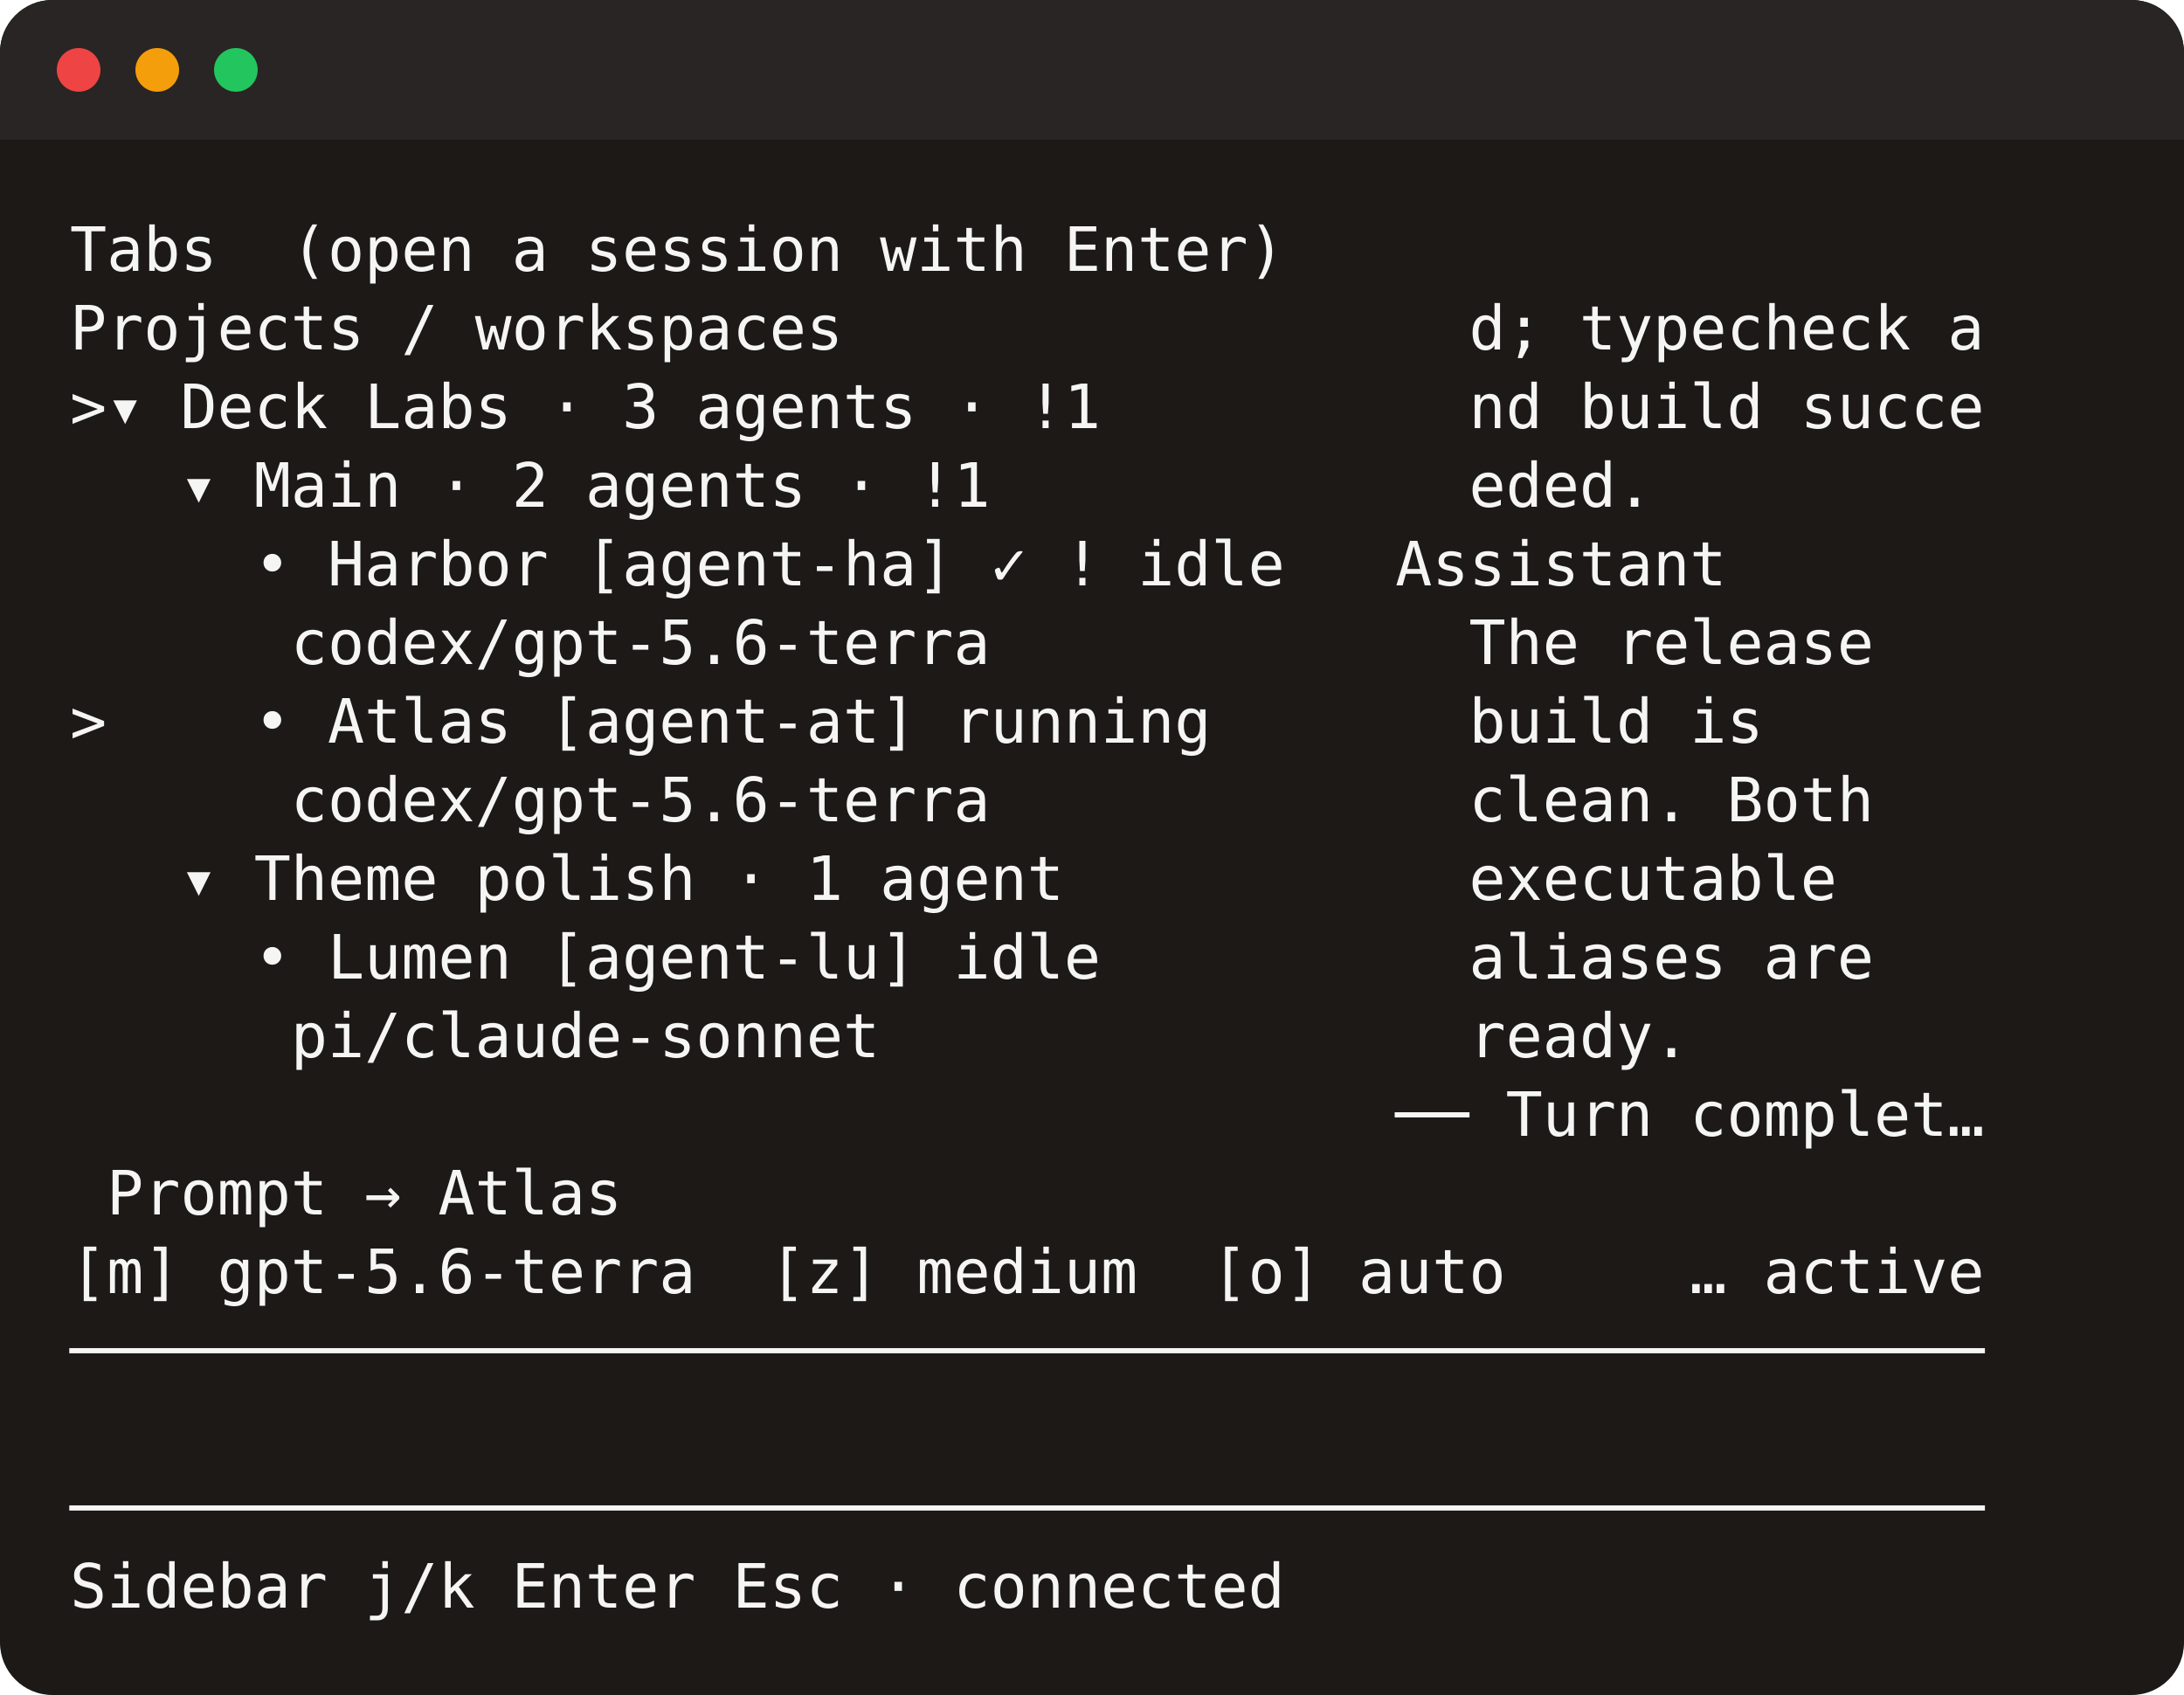
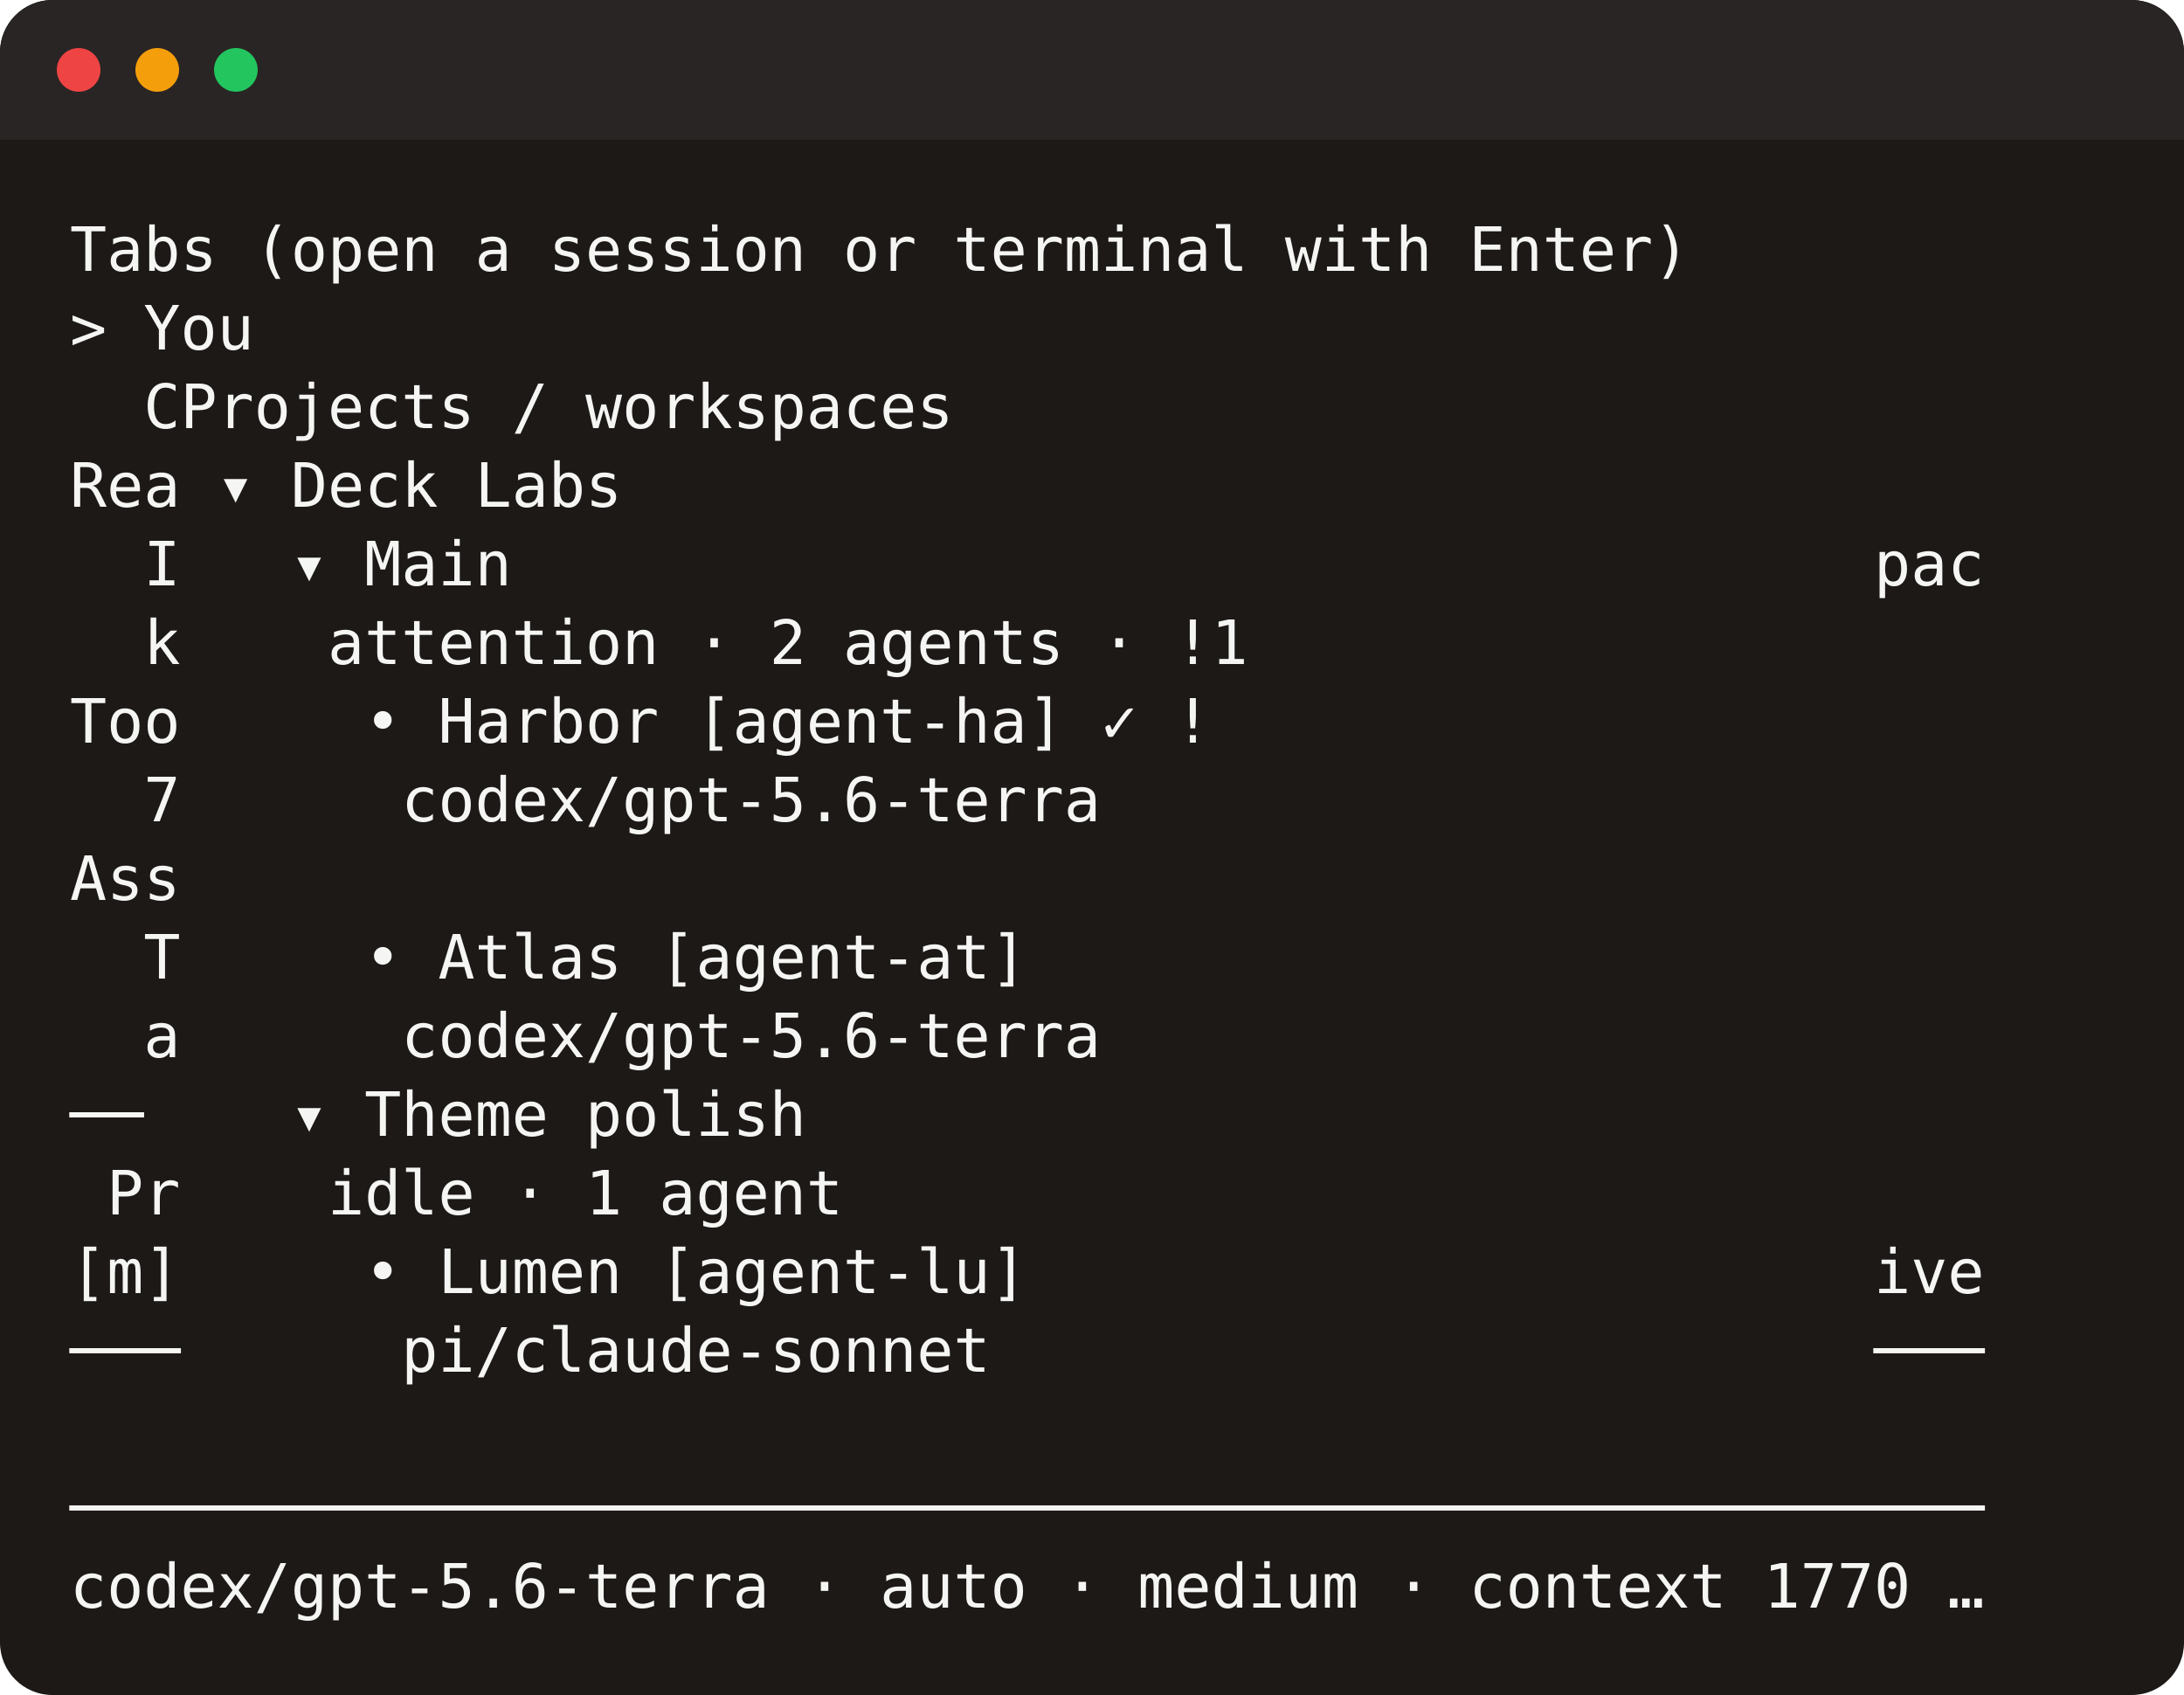
<svg xmlns="http://www.w3.org/2000/svg" width="500" height="388" viewBox="0 0 500 388">
  <rect width="500" height="388" rx="12" fill="#1c1917" />
  <rect width="500" height="32" rx="12" fill="#292524" />
  <rect y="20" width="500" height="12" fill="#292524" />
  <circle cx="18" cy="16" r="5" fill="#ef4444" />
  <circle cx="36" cy="16" r="5" fill="#f59e0b" />
  <circle cx="54" cy="16" r="5" fill="#22c55e" />
  <g fill="#f5f5f4" font-family="SFMono-Regular, Menlo, Consolas, monospace" font-size="14" xml:space="preserve">
-     <text x="16" y="62">Tabs  (open a session with Enter)</text>
-     <text x="16" y="80">Projects / workspaces                 d; typecheck a</text>
-     <text x="16" y="98">&gt;▾ Deck Labs · 3 agents · !1          nd build succe</text>
-     <text x="16" y="116">   ▾ Main · 2 agents · !1             eded.         </text>
-     <text x="16" y="134">     • Harbor [agent-ha] ✓ ! idle   Assistant       </text>
-     <text x="16" y="152">      codex/gpt-5.6-terra             The release   </text>
-     <text x="16" y="170">&gt;    • Atlas [agent-at] running       build is      </text>
-     <text x="16" y="188">      codex/gpt-5.6-terra             clean. Both   </text>
-     <text x="16" y="206">   ▾ Theme polish · 1 agent           executable    </text>
-     <text x="16" y="224">     • Lumen [agent-lu] idle          aliases are   </text>
-     <text x="16" y="242">      pi/claude-sonnet                ready.        </text>
-     <text x="16" y="260">                                    ── Turn complet…</text>
-     <text x="16" y="278"> Prompt → Atlas</text>
-     <text x="16" y="296">[m] gpt-5.6-terra  [z] medium  [o] auto     … active</text>
-     <text x="16" y="314">────────────────────────────────────────────────────</text>
+     <text x="16" y="62">Tabs (open a session or terminal with Enter)</text>
+     <text x="16" y="80">&gt; You</text>
+     <text x="16" y="98">  CProjects / workspaces                            </text>
+     <text x="16" y="116">Rea ▾ Deck Labs                                     </text>
+     <text x="16" y="134">  I   ▾ Main                                     pac</text>
+     <text x="16" y="152">  k    attention · 2 agents · !1                    </text>
+     <text x="16" y="170">Too     • Harbor [agent-ha] ✓ !                     </text>
+     <text x="16" y="188">  7      codex/gpt-5.6-terra                        </text>
+     <text x="16" y="206">Ass                                                 </text>
+     <text x="16" y="224">  T     • Atlas [agent-at]                          </text>
+     <text x="16" y="242">  a      codex/gpt-5.6-terra                        </text>
+     <text x="16" y="260">──    ▾ Theme polish                                </text>
+     <text x="16" y="278"> Pr    idle · 1 agent                               </text>
+     <text x="16" y="296">[m]     • Lumen [agent-lu]                       ive</text>
+     <text x="16" y="314">───      pi/claude-sonnet                        ───</text>
    <text x="16" y="332">                                                    </text>
    <text x="16" y="350">────────────────────────────────────────────────────</text>
-     <text x="16" y="368">Sidebar j/k Enter Esc · connected</text>
+     <text x="16" y="368">codex/gpt-5.6-terra · auto · medium · context 1770 …</text>
  </g>
</svg>
